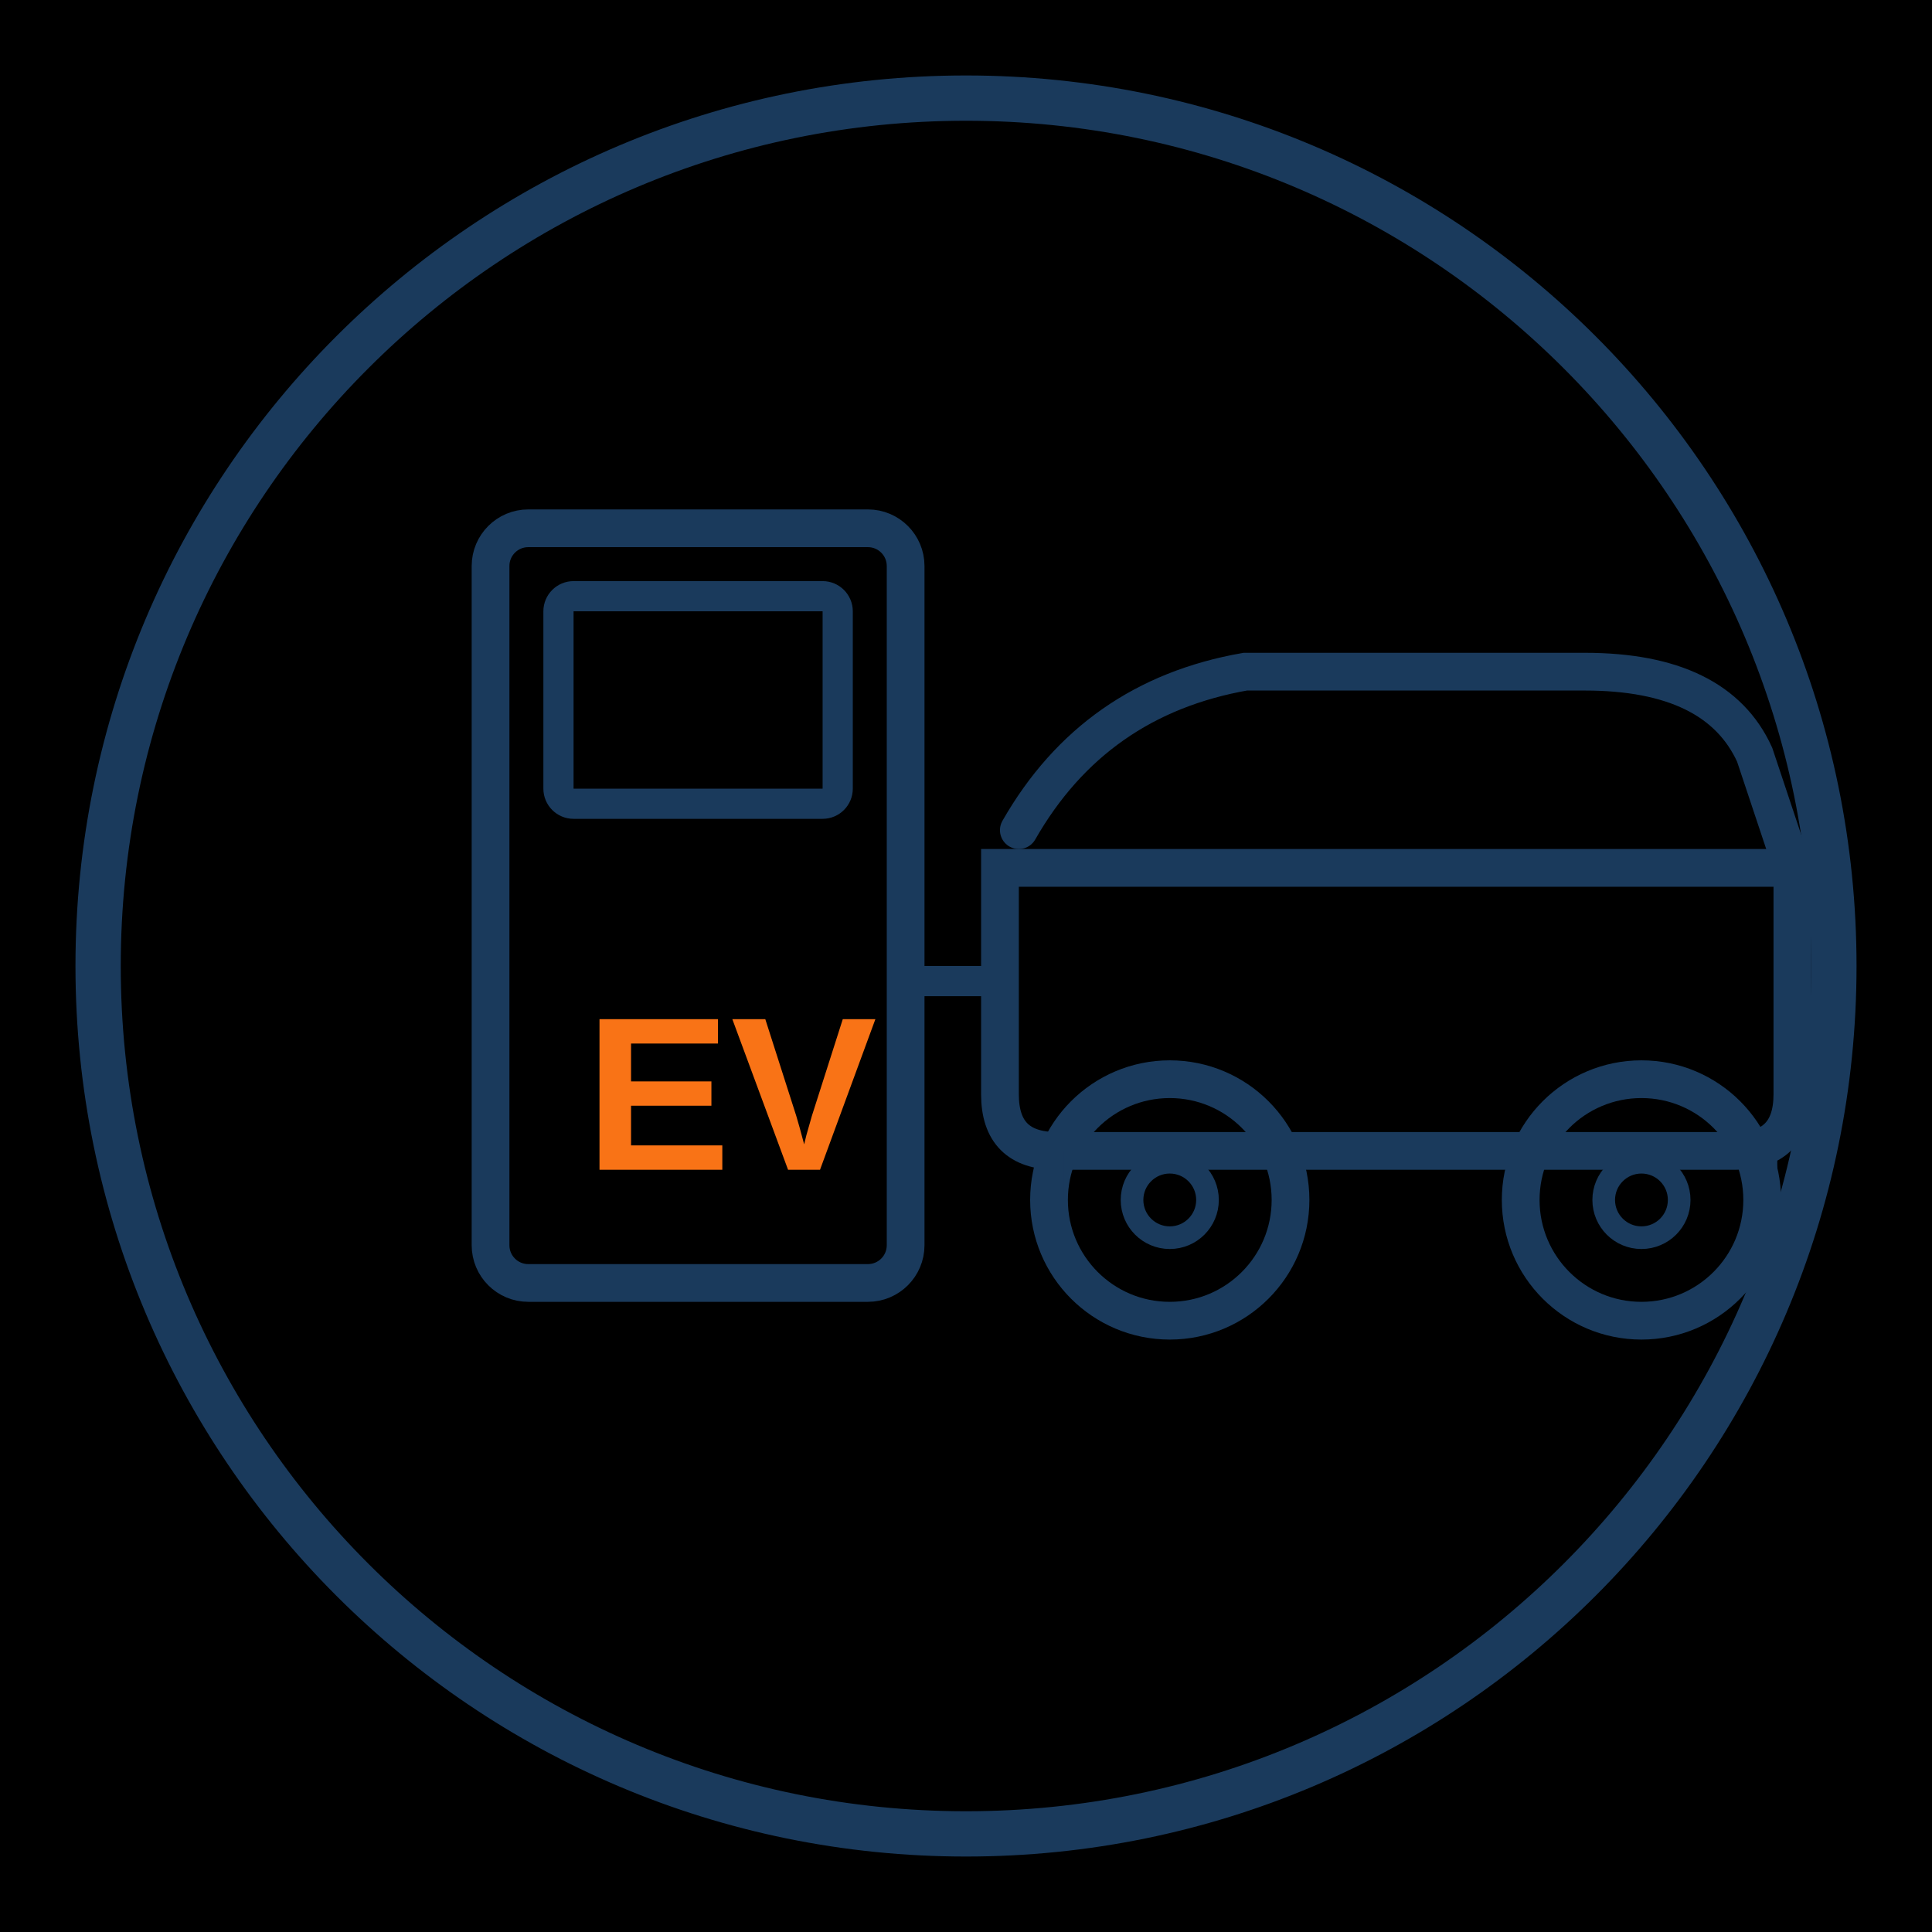
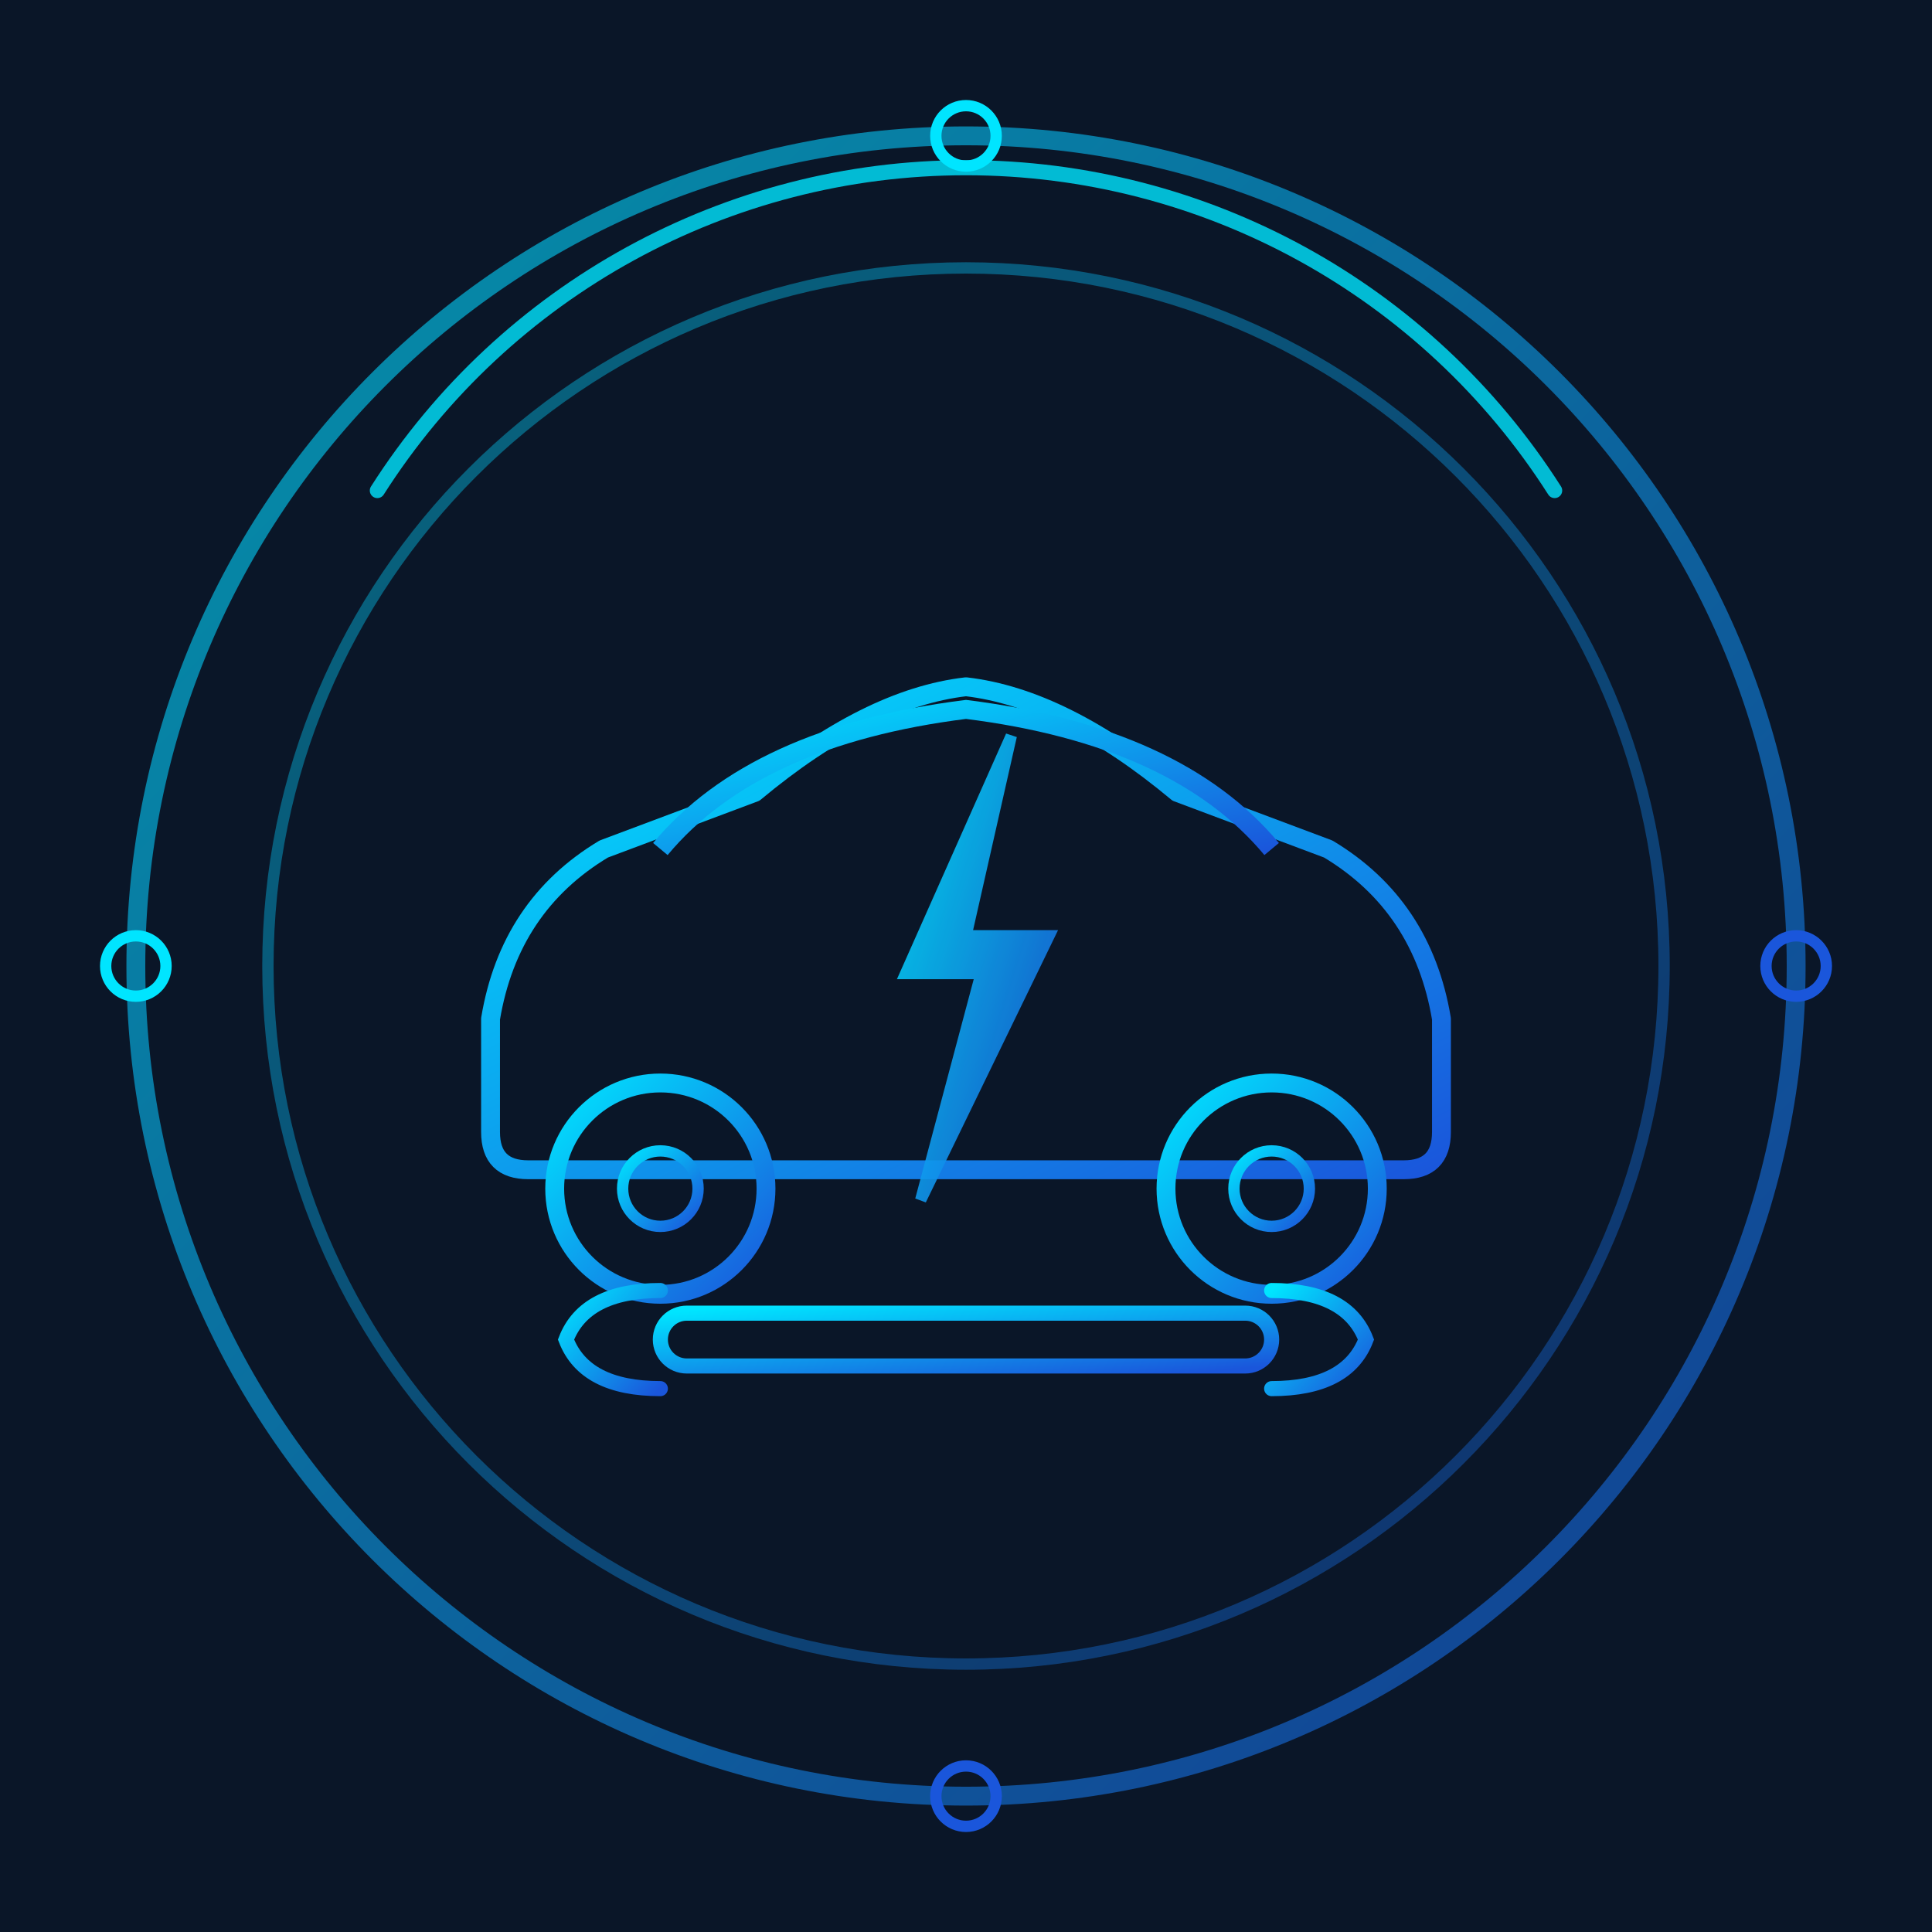
<svg xmlns="http://www.w3.org/2000/svg" viewBox="0 0 512 512" fill="none">
-   <rect width="512" height="512" fill="#000000" />
-   <circle cx="256" cy="256" r="230" stroke="#1a3a5c" stroke-width="12" fill="none" />
-   <rect x="130" y="140" width="110" height="200" rx="10" stroke="#1a3a5c" stroke-width="10" fill="none" />
-   <rect x="148" y="158" width="74" height="55" rx="4" stroke="#1a3a5c" stroke-width="8" fill="none" />
-   <text x="155" y="310" font-family="Arial Black, Arial" font-weight="900" font-size="58" fill="#f97316">EV</text>
-   <path d="M270 220 Q290 185 330 178 L420 178 Q455 178 465 200 L475 230" stroke="#1a3a5c" stroke-width="10" fill="none" stroke-linecap="round" />
-   <path d="M265 230 L265 290 Q265 305 280 305 L460 305 Q475 305 475 290 L475 230 Z" stroke="#1a3a5c" stroke-width="10" fill="none" />
-   <path d="M240 260 Q255 260 265 260" stroke="#1a3a5c" stroke-width="8" fill="none" stroke-linecap="round" />
-   <circle cx="310" cy="318" r="32" stroke="#1a3a5c" stroke-width="10" fill="none" />
-   <circle cx="310" cy="318" r="10" stroke="#1a3a5c" stroke-width="6" fill="none" />
-   <circle cx="435" cy="318" r="32" stroke="#1a3a5c" stroke-width="10" fill="none" />
-   <circle cx="435" cy="318" r="10" stroke="#1a3a5c" stroke-width="6" fill="none" />
-   <path d="M278 305 L278 318" stroke="#1a3a5c" stroke-width="8" fill="none" />
-   <path d="M467 305 L467 318" stroke="#1a3a5c" stroke-width="8" fill="none" />
+   <defs>
+     <linearGradient id="grad1" x1="0%" y1="0%" x2="100%" y2="100%">
+       <stop offset="0%" style="stop-color:#00e5ff;stop-opacity:1" />
+       <stop offset="100%" style="stop-color:#1a56db;stop-opacity:1" />
+     </linearGradient>
+   </defs>
+   <rect width="512" height="512" fill="#0a1628" />
+   <circle cx="256" cy="256" r="220" stroke="url(#grad1)" stroke-width="5" fill="none" opacity="0.6" />
+   <circle cx="256" cy="256" r="185" stroke="url(#grad1)" stroke-width="3" fill="none" opacity="0.4" />
+   <circle cx="256" cy="36" r="8" fill="none" stroke="#00e5ff" stroke-width="3" />
+   <circle cx="476" cy="256" r="8" fill="none" stroke="#1a56db" stroke-width="3" />
+   <circle cx="256" cy="476" r="8" fill="none" stroke="#1a56db" stroke-width="3" />
+   <circle cx="36" cy="256" r="8" fill="none" stroke="#00e5ff" stroke-width="3" />
+   <path d="M 100 130 A 185 185 0 0 1 412 130" stroke="#00e5ff" stroke-width="4" fill="none" stroke-linecap="round" opacity="0.8" />
+   <path d="M 130 270 Q 135 240 160 225 L 200 210 Q 230 185 256 182 Q 282 185 312 210 L 352 225 Q 377 240 382 270 L 382 300 Q 382 310 372 310 L 140 310 Q 130 310 130 300 Z" stroke="url(#grad1)" stroke-width="5" fill="none" stroke-linejoin="round" />
+   <path d="M 175 225 Q 200 195 256 188 Q 312 195 337 225" stroke="url(#grad1)" stroke-width="5" fill="none" />
+   <circle cx="175" cy="315" r="28" stroke="url(#grad1)" stroke-width="5" fill="none" />
+   <circle cx="175" cy="315" r="10" stroke="url(#grad1)" stroke-width="3" fill="none" />
+   <circle cx="337" cy="315" r="28" stroke="url(#grad1)" stroke-width="5" fill="none" />
+   <circle cx="337" cy="315" r="10" stroke="url(#grad1)" stroke-width="3" fill="none" />
+   <path d="M 268 195 L 240 258 L 260 258 L 244 318 L 278 248 L 256 248 Z" stroke="url(#grad1)" stroke-width="3" fill="url(#grad1)" opacity="0.9" />
+   <rect x="175" y="348" width="162" height="14" rx="7" stroke="url(#grad1)" stroke-width="4" fill="none" />
+   <path d="M 175 342 Q 155 342 150 355 Q 155 368 175 368" stroke="url(#grad1)" stroke-width="4" fill="none" stroke-linecap="round" />
+   <path d="M 337 342 Q 357 342 362 355 Q 357 368 337 368" stroke="url(#grad1)" stroke-width="4" fill="none" stroke-linecap="round" />
</svg>
